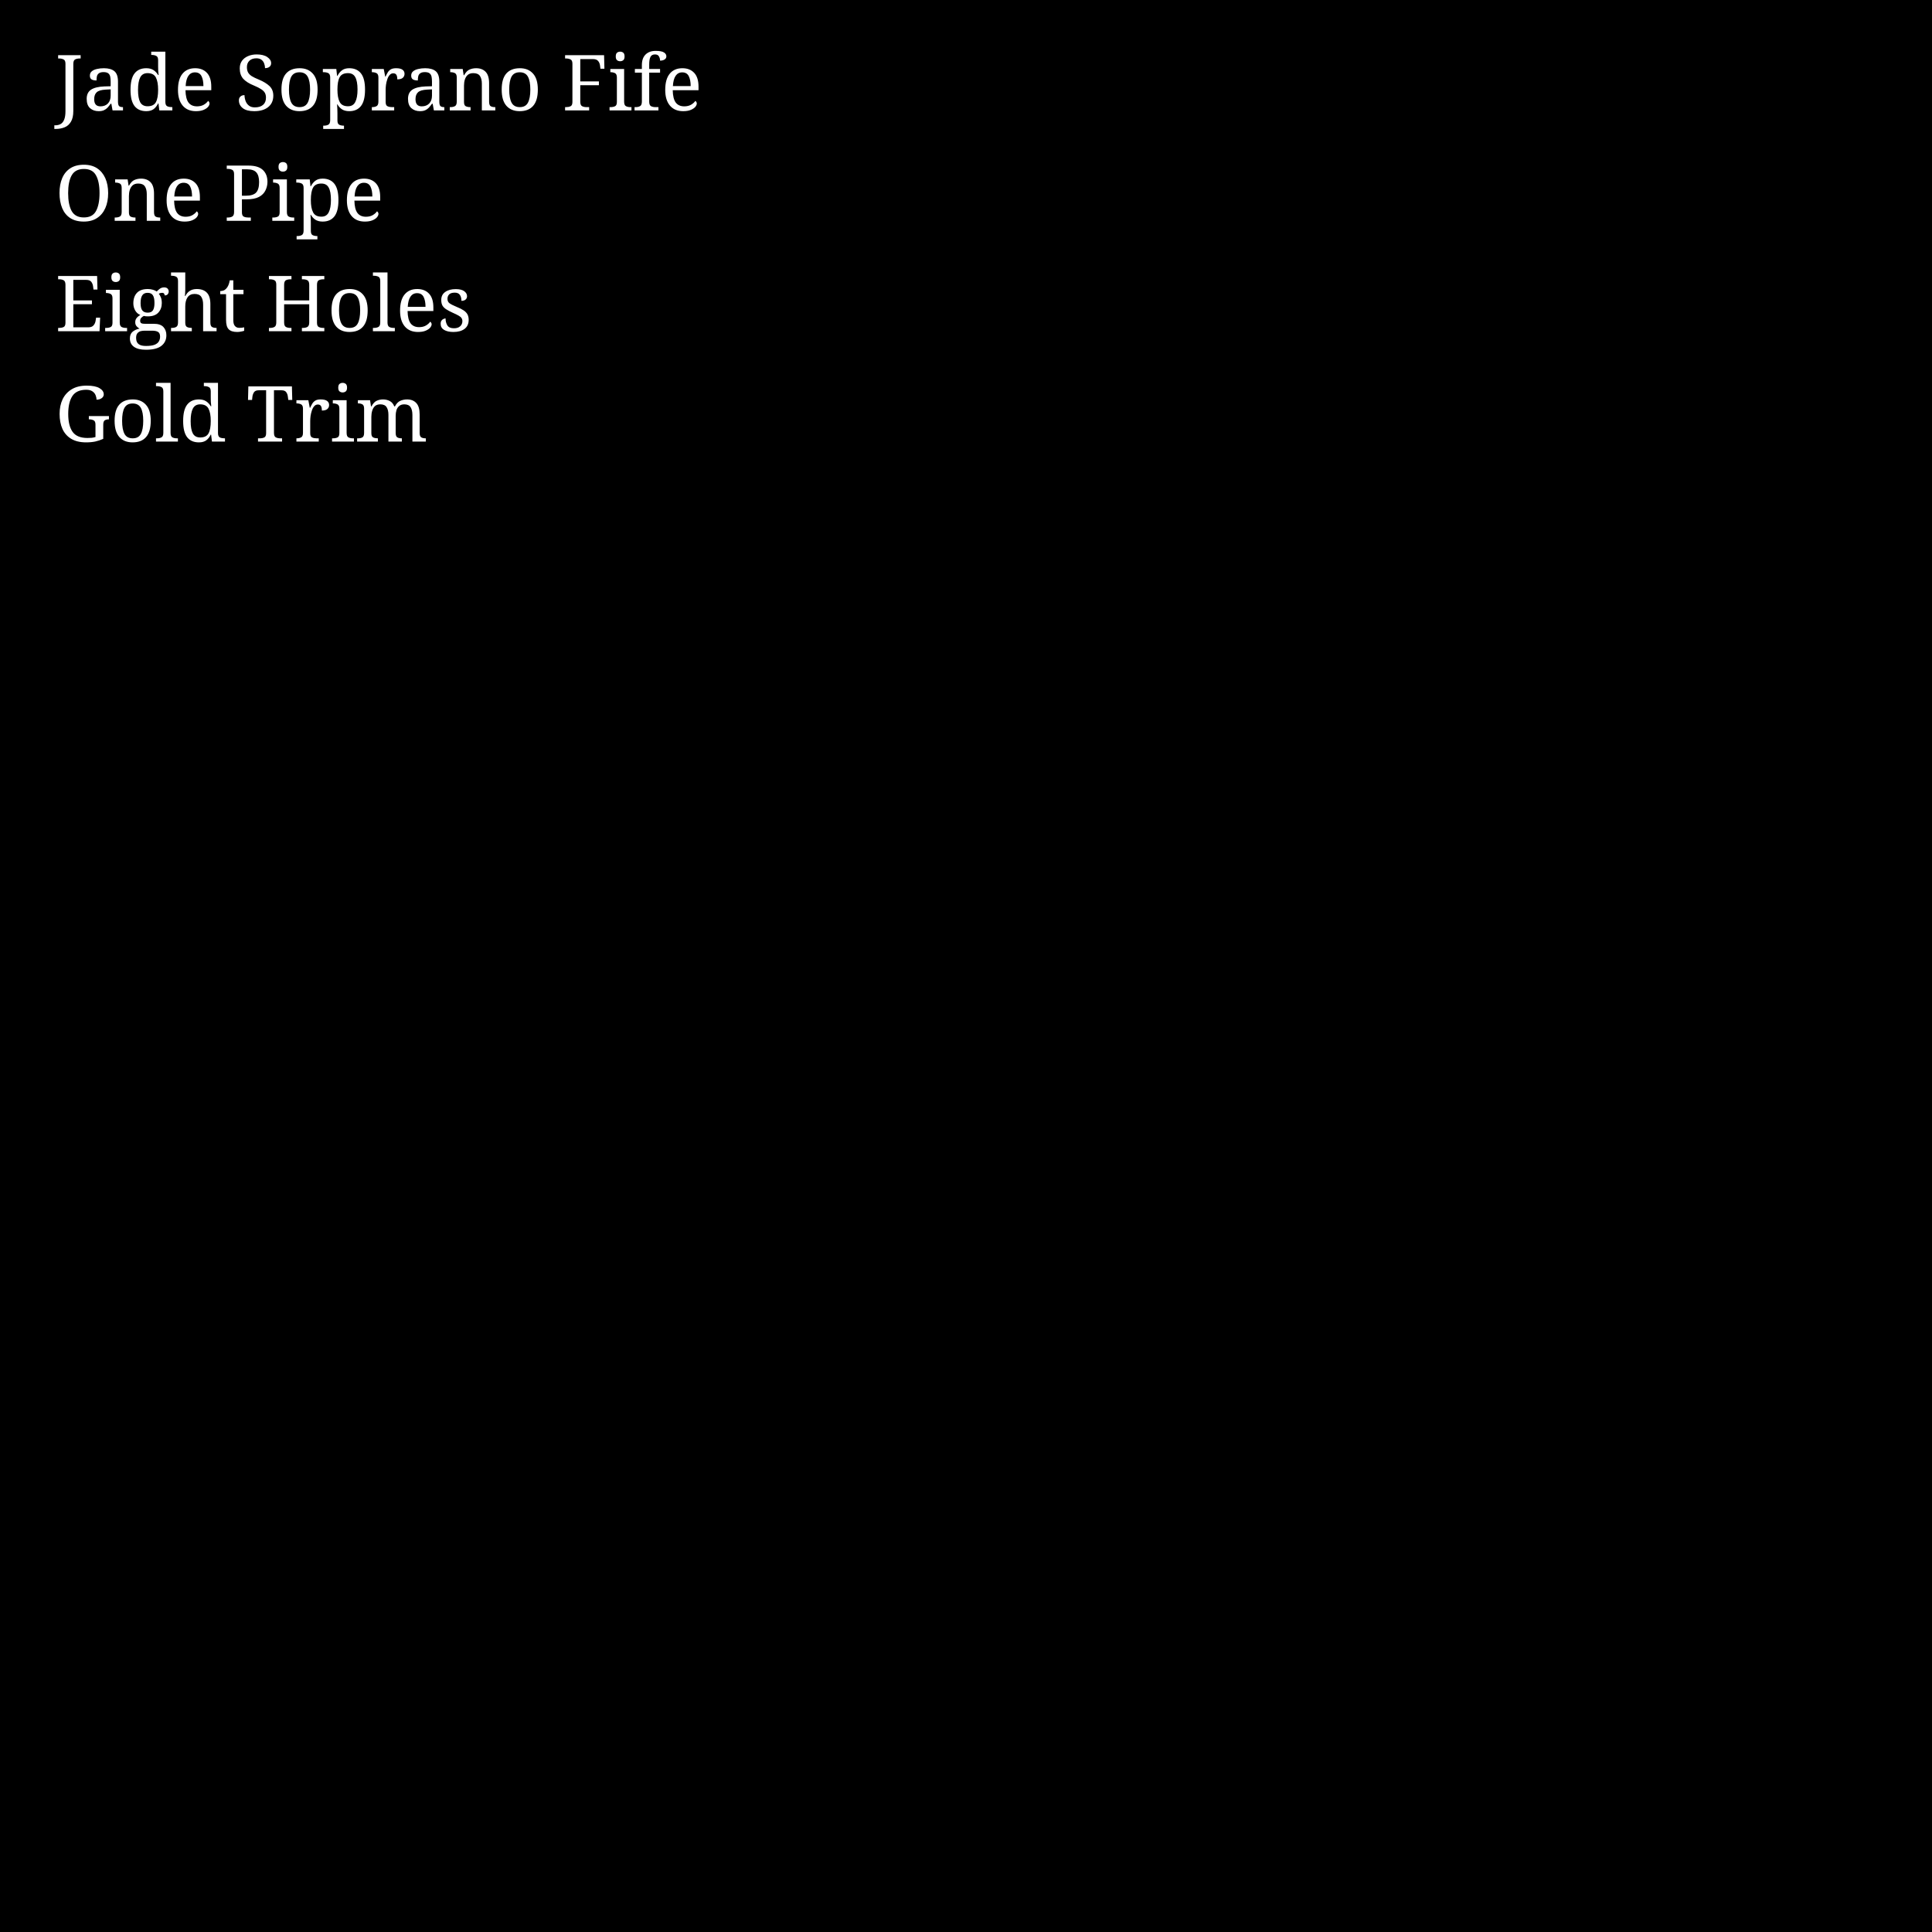
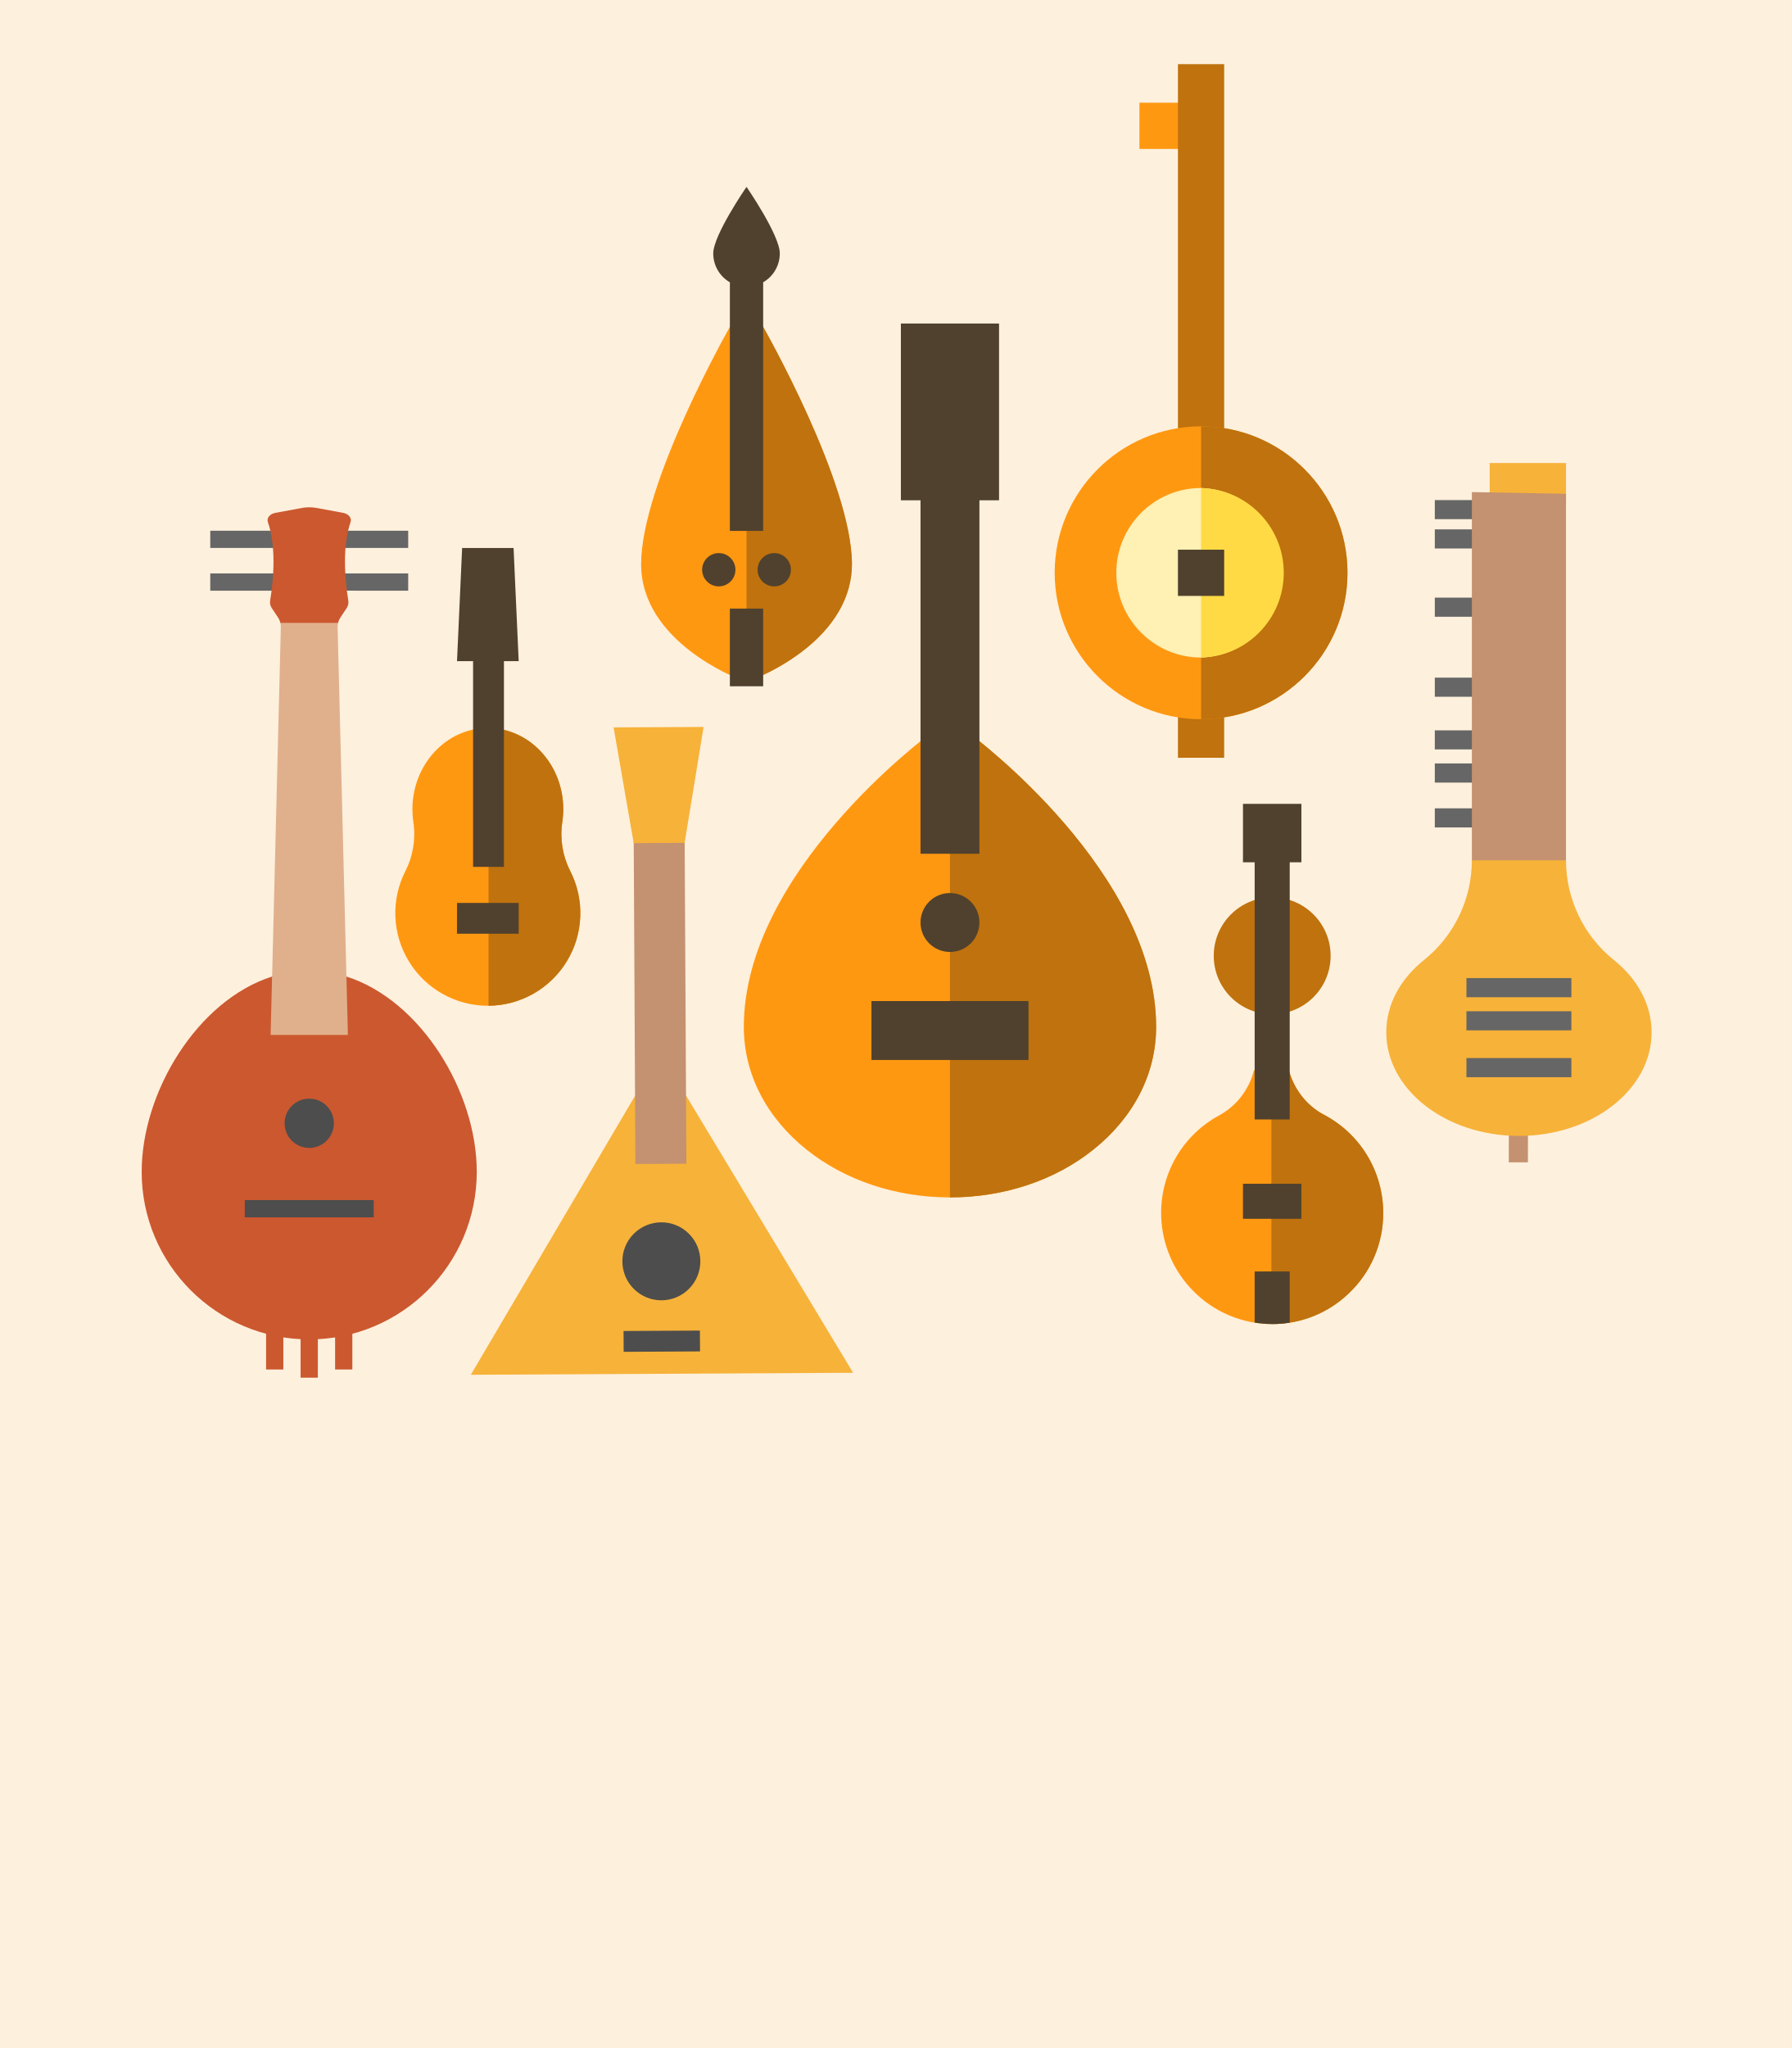
- <svg xmlns="http://www.w3.org/2000/svg" preserveAspectRatio="xMinYMin meet" viewBox="0 0 350 350">
-   <style>.base { fill: white; font-family: serif; font-size: 14px; }</style>
-   <rect width="100%" height="100%" fill="black" />
-   <text x="10" y="20" class="base">Jade Soprano Fife</text>
-   <text x="10" y="40" class="base">One Pipe</text>
-   <text x="10" y="60" class="base">Eight Holes</text>
-   <text x="10" y="80" class="base">Gold Trim</text>
+ <svg xmlns="http://www.w3.org/2000/svg" preserveAspectRatio="xMinYMin meet" viewBox="0 0 350 400">
+   <style>
+     .base{fill:rgb(30 58 138);font-family:Luminari,serif;font-size:16px}
+   </style>
+   <rect width="100%" height="100%" fill="rgb(253 240 221)" />
+   <svg x="25" y="10">
+     <path fill="#ff9811" d="m164 132.94-3.42-2.52-3.41 2.52c-1.5 1.1-36.86 27.5-36.86 57.62 0 9.15 4.36 17.67 12.27 23.99 7.54 6.01 17.48 9.32 28 9.32s20.47-3.3 28-9.32c7.92-6.32 12.28-14.84 12.28-23.99 0-30.11-35.36-56.51-36.86-57.62z" />
+     <path fill="#bf720d" d="m164 132.94-3.42-2.52v93.45c10.52 0 20.47-3.3 28-9.32 7.92-6.32 12.28-14.84 12.28-23.99 0-30.11-35.36-56.51-36.86-57.62z" />
+     <g fill="#50412e" transform="translate(75.24 53.19) scale(.33337)">
+       <path d="M227.24 0v103.55h11.5v207.1h34.52v-207.1h11.5V0zm-17.26 396.94h92.04v34.52h-92.04z" />
+       <circle cx="256" cy="350.92" r="17.26" />
+     </g>
+     <path fill="#f7b239" d="m109.02 203.97-9.96.06-32.08 54.48 74.68-.39z" />
+     <path fill="#c49270" d="m98.75 144.3 9.95-.05.32 59.72.07 13.32-9.96.05-.07-13.31z" />
+     <path fill="#f7b239" d="m98.8 154.67-3.93-22.6 17.58-.09-3.7 22.64z" />
+     <g fill="#4d4d4d" transform="rotate(-45.3 260.43 83.56) scale(.23813)">
+       <circle cx="176.11" cy="335.89" r="31.98" />
+       <path d="m145.9 410.42-44.31-44.3 12.08-12.09 44.3 44.3z" />
+     </g>
+     <path fill="#ff9811" d="M86.4 160.12a15.83 15.83 0 0 1-1.56-9.5 17.24 17.24 0 0 0 .2-2.56c0-8.75-6.61-15.87-14.74-15.87-8.12 0-14.73 7.12-14.73 15.87 0 .86.06 1.72.19 2.56.48 3.22-.07 6.6-1.56 9.5a18.1 18.1 0 0 0 16.1 26.32 18.1 18.1 0 0 0 16.1-26.32z" />
+     <path fill="#bf720d" d="M86.4 160.12a15.83 15.83 0 0 1-1.56-9.5 17.24 17.24 0 0 0 .2-2.56c0-8.7-6.54-15.79-14.6-15.87v54.25a18.1 18.1 0 0 0 15.96-26.32z" />
+     <path fill="#50412e" d="m65.28 97.03-1 22.1h3.14v40.18h6.03v-40.18h2.88l-1-22.1zm-1 69.32h12.05v6.02H64.27z" />
+     <g transform="translate(172.73 147) scale(.19844)">
+       <circle cx="256" cy="149.57" r="57.53" fill="#bf720d" />
+       <path fill="#ff9811" d="M306.9 305.97c-17.23-9.08-29.94-25.59-34.87-45.3l-33.98 1.54a69.84 69.84 0 0 1-34.19 44.42 108.8 108.8 0 0 0-57.1 99.97 108.93 108.93 0 0 0 31.3 72.62A108.8 108.8 0 0 0 256.1 512a108.3 108.3 0 0 0 75.12-30 108.32 108.32 0 0 0 34.1-79.3c0-40.68-22.38-77.75-58.4-96.73z" />
+       <path fill="#bf720d" d="M306.9 305.97c-17.23-9.08-29.94-25.59-34.87-45.3l-16.8.77v250.55l.85.01a108.3 108.3 0 0 0 75.13-30 108.32 108.32 0 0 0 34.1-79.3c0-40.68-22.38-77.75-58.4-96.73z" />
+       <path fill="#50412e" d="M238.74 310.65h34.52V57.53h11.5V0h-57.52v57.53h11.5zm-11.5 63.28h57.52v34.52h-57.53zm11.5 86.3v50.39a108.48 108.48 0 0 0 34.52.02v-50.42z" />
+     </g>
+     <g transform="rotate(-45 175.15 157.94) scale(.26458)">
+       <path fill="#cc582f" d="m22.72 498.28-9-9 24.5-24.48 9 9zM9 475.97l-9-9 20.2-20.2 9 9zM45.03 512l-9-9 20.2-20.2 9 9z" />
+       <path fill="#cc582f" d="M247.04 303.81c26.55 51.38 7.76 128.35-33.86 169.97-48.31 48.32-126.65 48.33-174.96.02-48.31-48.32-48.31-126.65 0-174.96 41.64-41.65 118.6-60.42 170-33.85z" />
+       <path fill="#4d4d4d" d="m135.6 443.73-67.32-67.31 9-9 67.31 67.32z" />
+       <path fill="#e0b08c" d="m397.18 84.71 30 1.4.12 28.72a11.43 11.43 0 0 0-2.44 1.95L247.04 303.82l-29.71 31.23-40.35-40.34L208.22 265h.02L395.22 87.14a11.68 11.68 0 0 0 1.95-2.44z" />
+       <path fill="#666" d="m414.38 68.33-37.02-37.02 9-9 37.02 37.02zm66.32 66.32-37-37.02 9-9 37.01 37.02zm-44.3-88.92L399.66 9.01l9-9 36.72 36.73zm66.6 66.62-36.72-36.73 9-9L512 103.35z" />
+       <path fill="#cc582f" d="M414.37 59.32c6.99-5.82 15.44-13.74 22.01-22.58a67.79 67.79 0 0 0 6.85-11.12c1.4-2.9 5.34-3.33 8.85-.88a2500.88 2500.88 0 0 0 16.79 11.57 31.4 31.4 0 0 1 6.84 6.84c3 4.38 7.27 10.62 11.57 16.78 2.44 3.52 2 7.46-.9 8.85a68.41 68.41 0 0 0-11.1 6.84c-8.84 6.57-16.75 15.03-22.58 22.03a186.1 186.1 0 0 0-8.5 10.97 7.54 7.54 0 0 1-4.77 3l-7.88 1.59a13.1 13.1 0 0 0-4.25 1.62L397.18 84.7l-.01-.01a12.9 12.9 0 0 0 1.63-4.23l1.58-7.9a7.55 7.55 0 0 1 3-4.76 184 184 0 0 0 10.99-8.5z" />
+       <circle cx="151.03" cy="360.99" r="18.19" fill="#4d4d4d" />
+     </g>
+     <path fill="#c49270" d="M273.49 217.02h-3.74l.02-6.79h3.73z" />
+     <path fill="#666" d="M266.28 151.61H255.3v-3.73h10.98zm-.01-25.53H255.3v-3.73h10.97zm.01 16.77H255.3v-3.74h10.97zm0-6.48H255.3v-3.73h10.98zm-.01-25.91H255.3v-3.74h10.97zm0-13.34H255.3v-3.73h10.97zm0-5.72H255.3v-3.73h10.97z" />
+     <path fill="#f7b239" d="m262.54 158.03 9.92-8.47 8.47 8.47a24.96 24.96 0 0 0 9.36 19.48c4.55 3.65 7.36 8.63 7.36 14.12 0 11.17-11.6 20.23-25.91 20.23s-25.91-9.06-25.92-20.23c0-5.5 2.8-10.47 7.36-14.12a24.96 24.96 0 0 0 9.36-19.48zm18.39-77.6v7.96h-14.91v-7.96z" />
+     <path fill="#c49270" d="M280.93 158.03h-18.39V86.11l18.39.33z" />
+     <path fill="#666" d="M281.98 200.39h-20.5v-3.74h20.5zm0-9.15h-20.5v-3.73h20.5zm0-6.47h-20.5v-3.74h20.5z" />
+     <path fill="#ff9811" d="M197.6 10.06h15.05v9.03H197.6z" />
+     <path fill="#bf720d" d="M205.12 128.97h9.03V138h-9.03zm0-126.44h9.03V77.8h-9.03z" />
+     <path fill="#ff9811" d="M209.64 130.47c-15.77 0-28.6-12.83-28.6-28.6s12.83-28.6 28.6-28.6 28.6 12.83 28.6 28.6-12.83 28.6-28.6 28.6z" />
+     <path fill="#bf720d" d="M209.64 73.27c15.77 0 28.6 12.83 28.6 28.6s-12.83 28.6-28.6 28.6" />
+     <path fill="#fff0b4" d="M209.64 118.43c-9.13 0-16.56-7.43-16.56-16.56s7.43-16.56 16.56-16.56a16.57 16.57 0 0 1 0 33.12z" />
+     <path fill="#ffda44" d="M209.64 85.32a16.56 16.56 0 0 1 0 33.11" />
+     <path fill="#50412e" d="M205.12 97.36h9.03v9.03h-9.03z" />
+     <path fill="#ff9811" d="m123.66 53.07-2.82-4.94-2.82 4.94c-.73 1.27-17.77 31.28-17.77 47.13 0 15.09 18.65 22.26 19.45 22.55l1.14.43 1.14-.43a42.3 42.3 0 0 0 9.48-5.32c6.52-4.89 9.97-10.85 9.97-17.23 0-15.85-17.04-45.86-17.77-47.13z" />
+     <path fill="#bf720d" d="m120.84 123.18 1.14-.43a42.3 42.3 0 0 0 9.48-5.32c6.52-4.89 9.97-10.85 9.97-17.23 0-15.85-17.04-45.86-17.77-47.13l-2.82-4.94" />
+     <g fill="#50412e" transform="translate(72.07 26.5) scale(.1905)">
+       <path d="M290.13 68.27C290.13 49.42 256 0 256 0s-34.13 49.42-34.13 68.27a34.11 34.11 0 0 0 17.06 29.55v254.9h34.14V97.81a34.11 34.11 0 0 0 17.06-29.55z" />
+       <circle cx="227.56" cy="392.53" r="17.07" />
+       <circle cx="284.44" cy="392.53" r="17.07" />
+       <path d="M238.93 432.36h34.14V512h-34.14z" />
+     </g>
+   </svg>
</svg>
